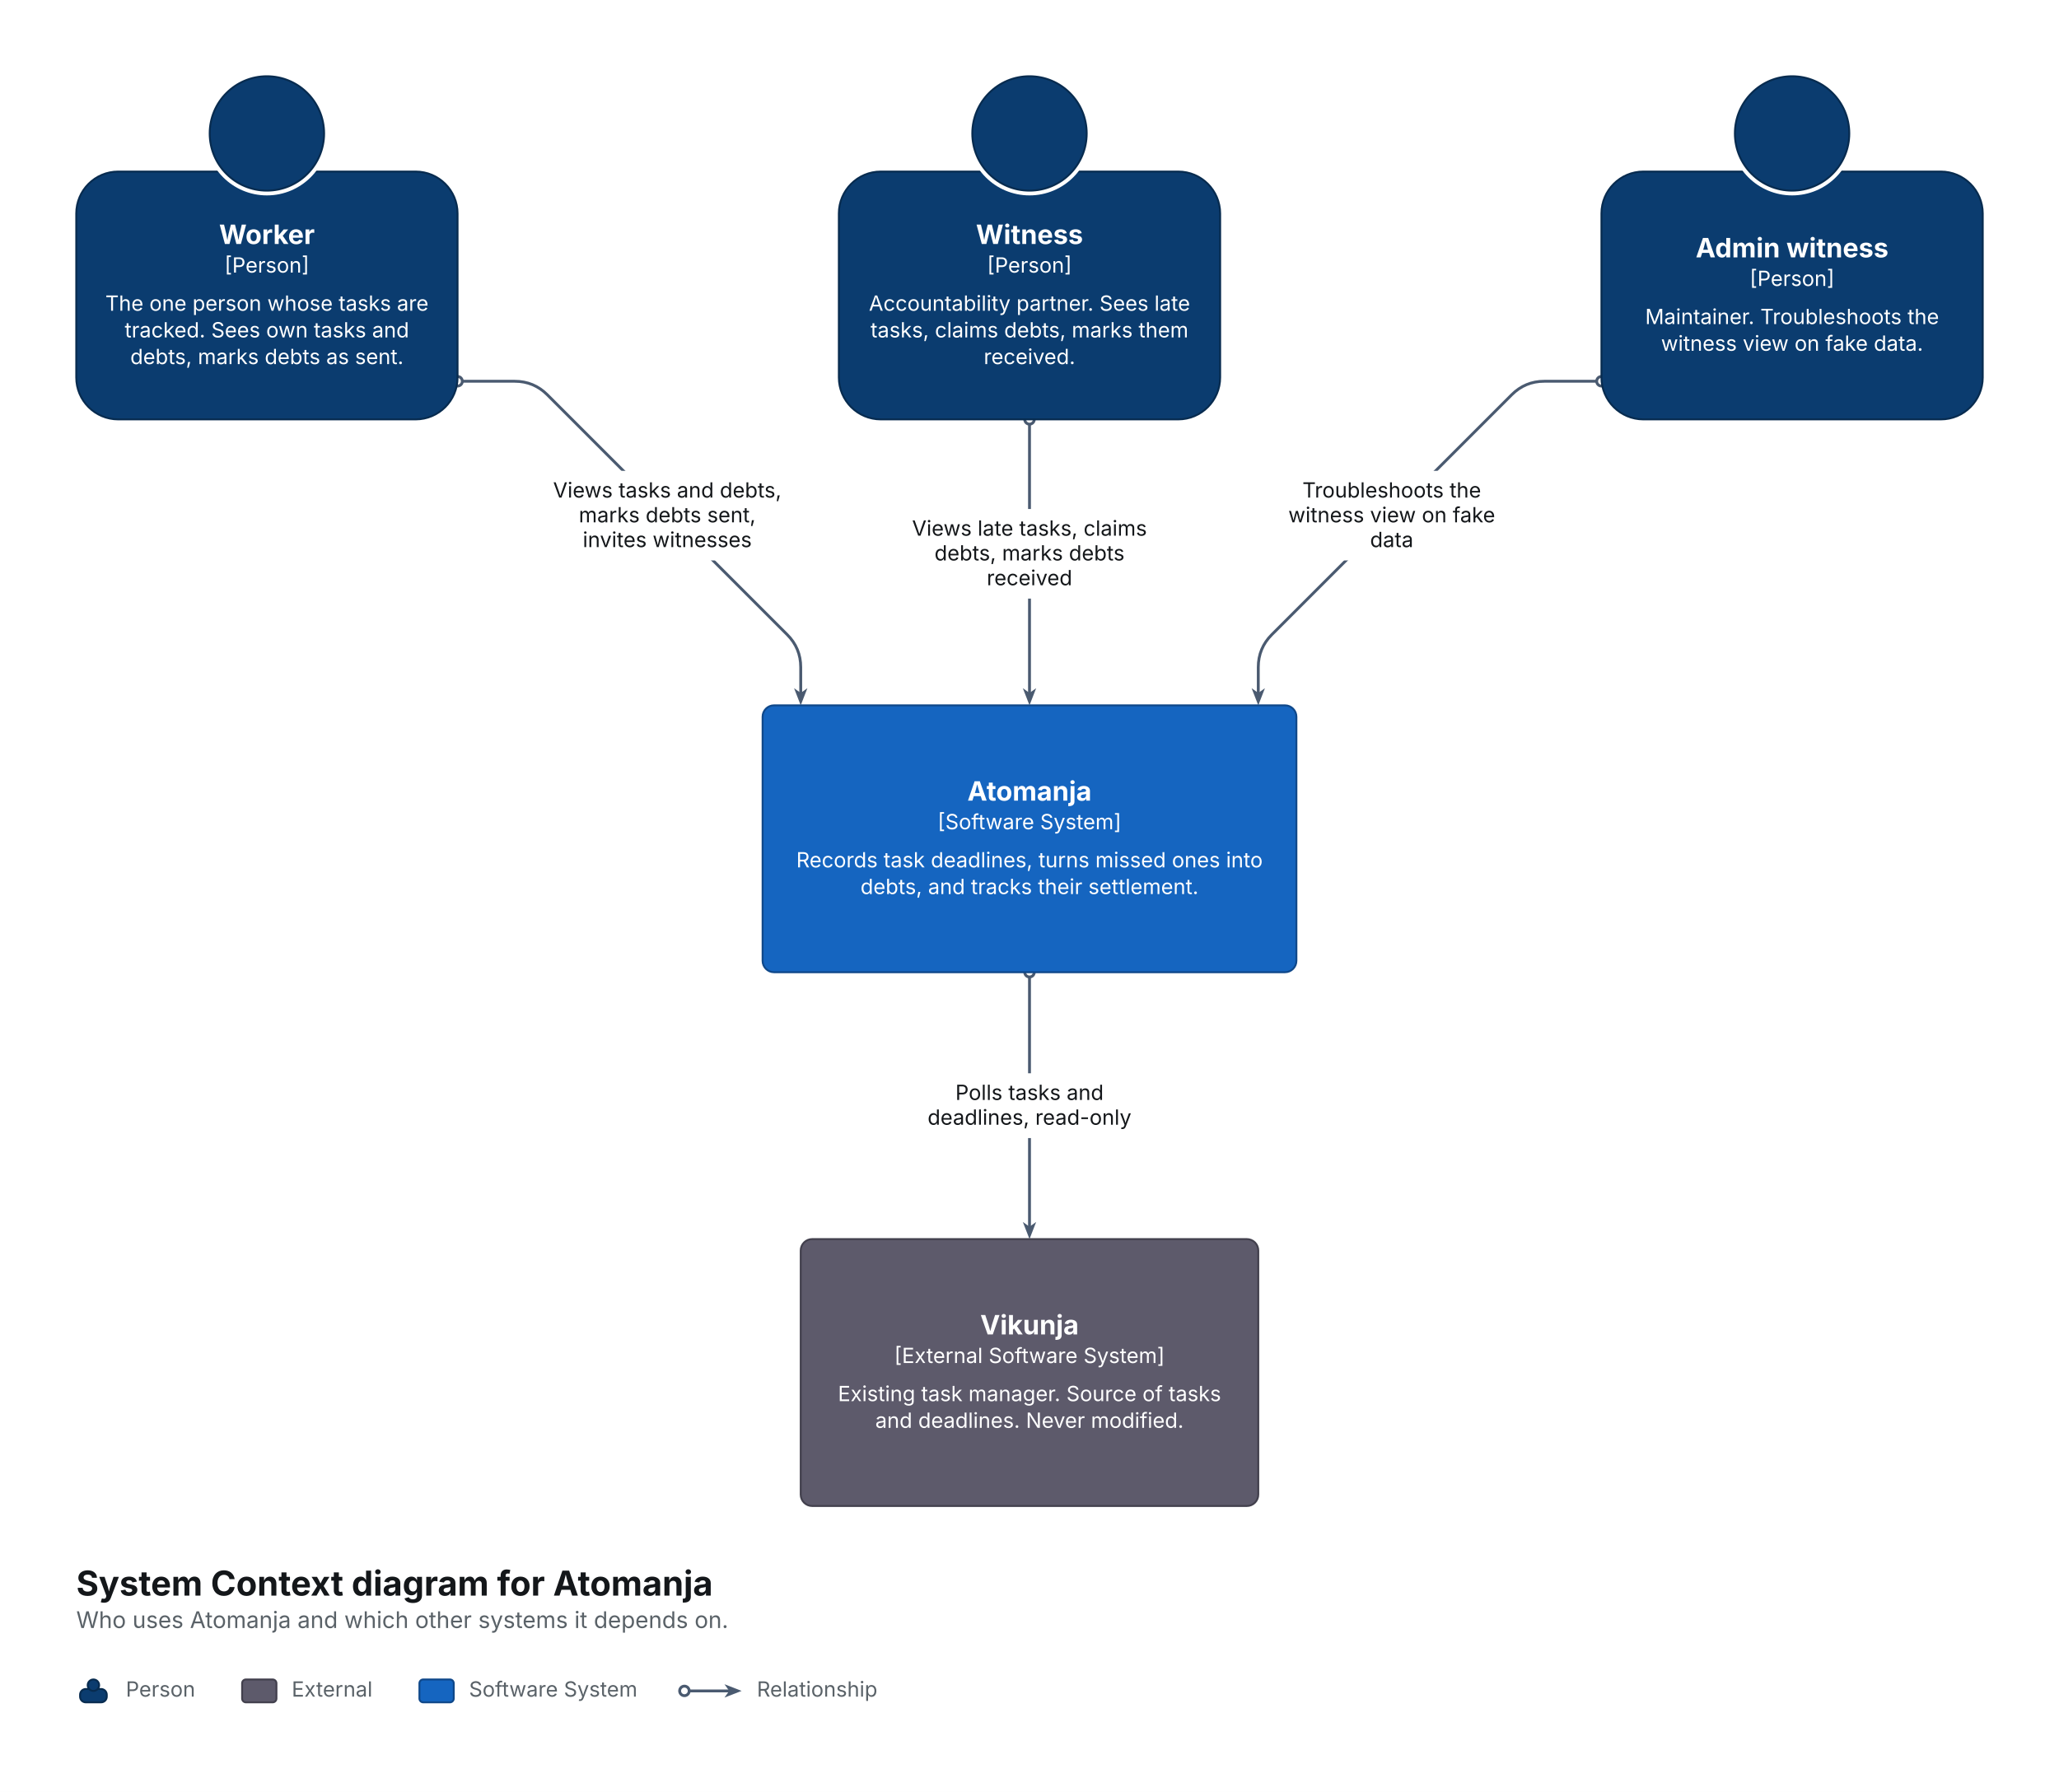
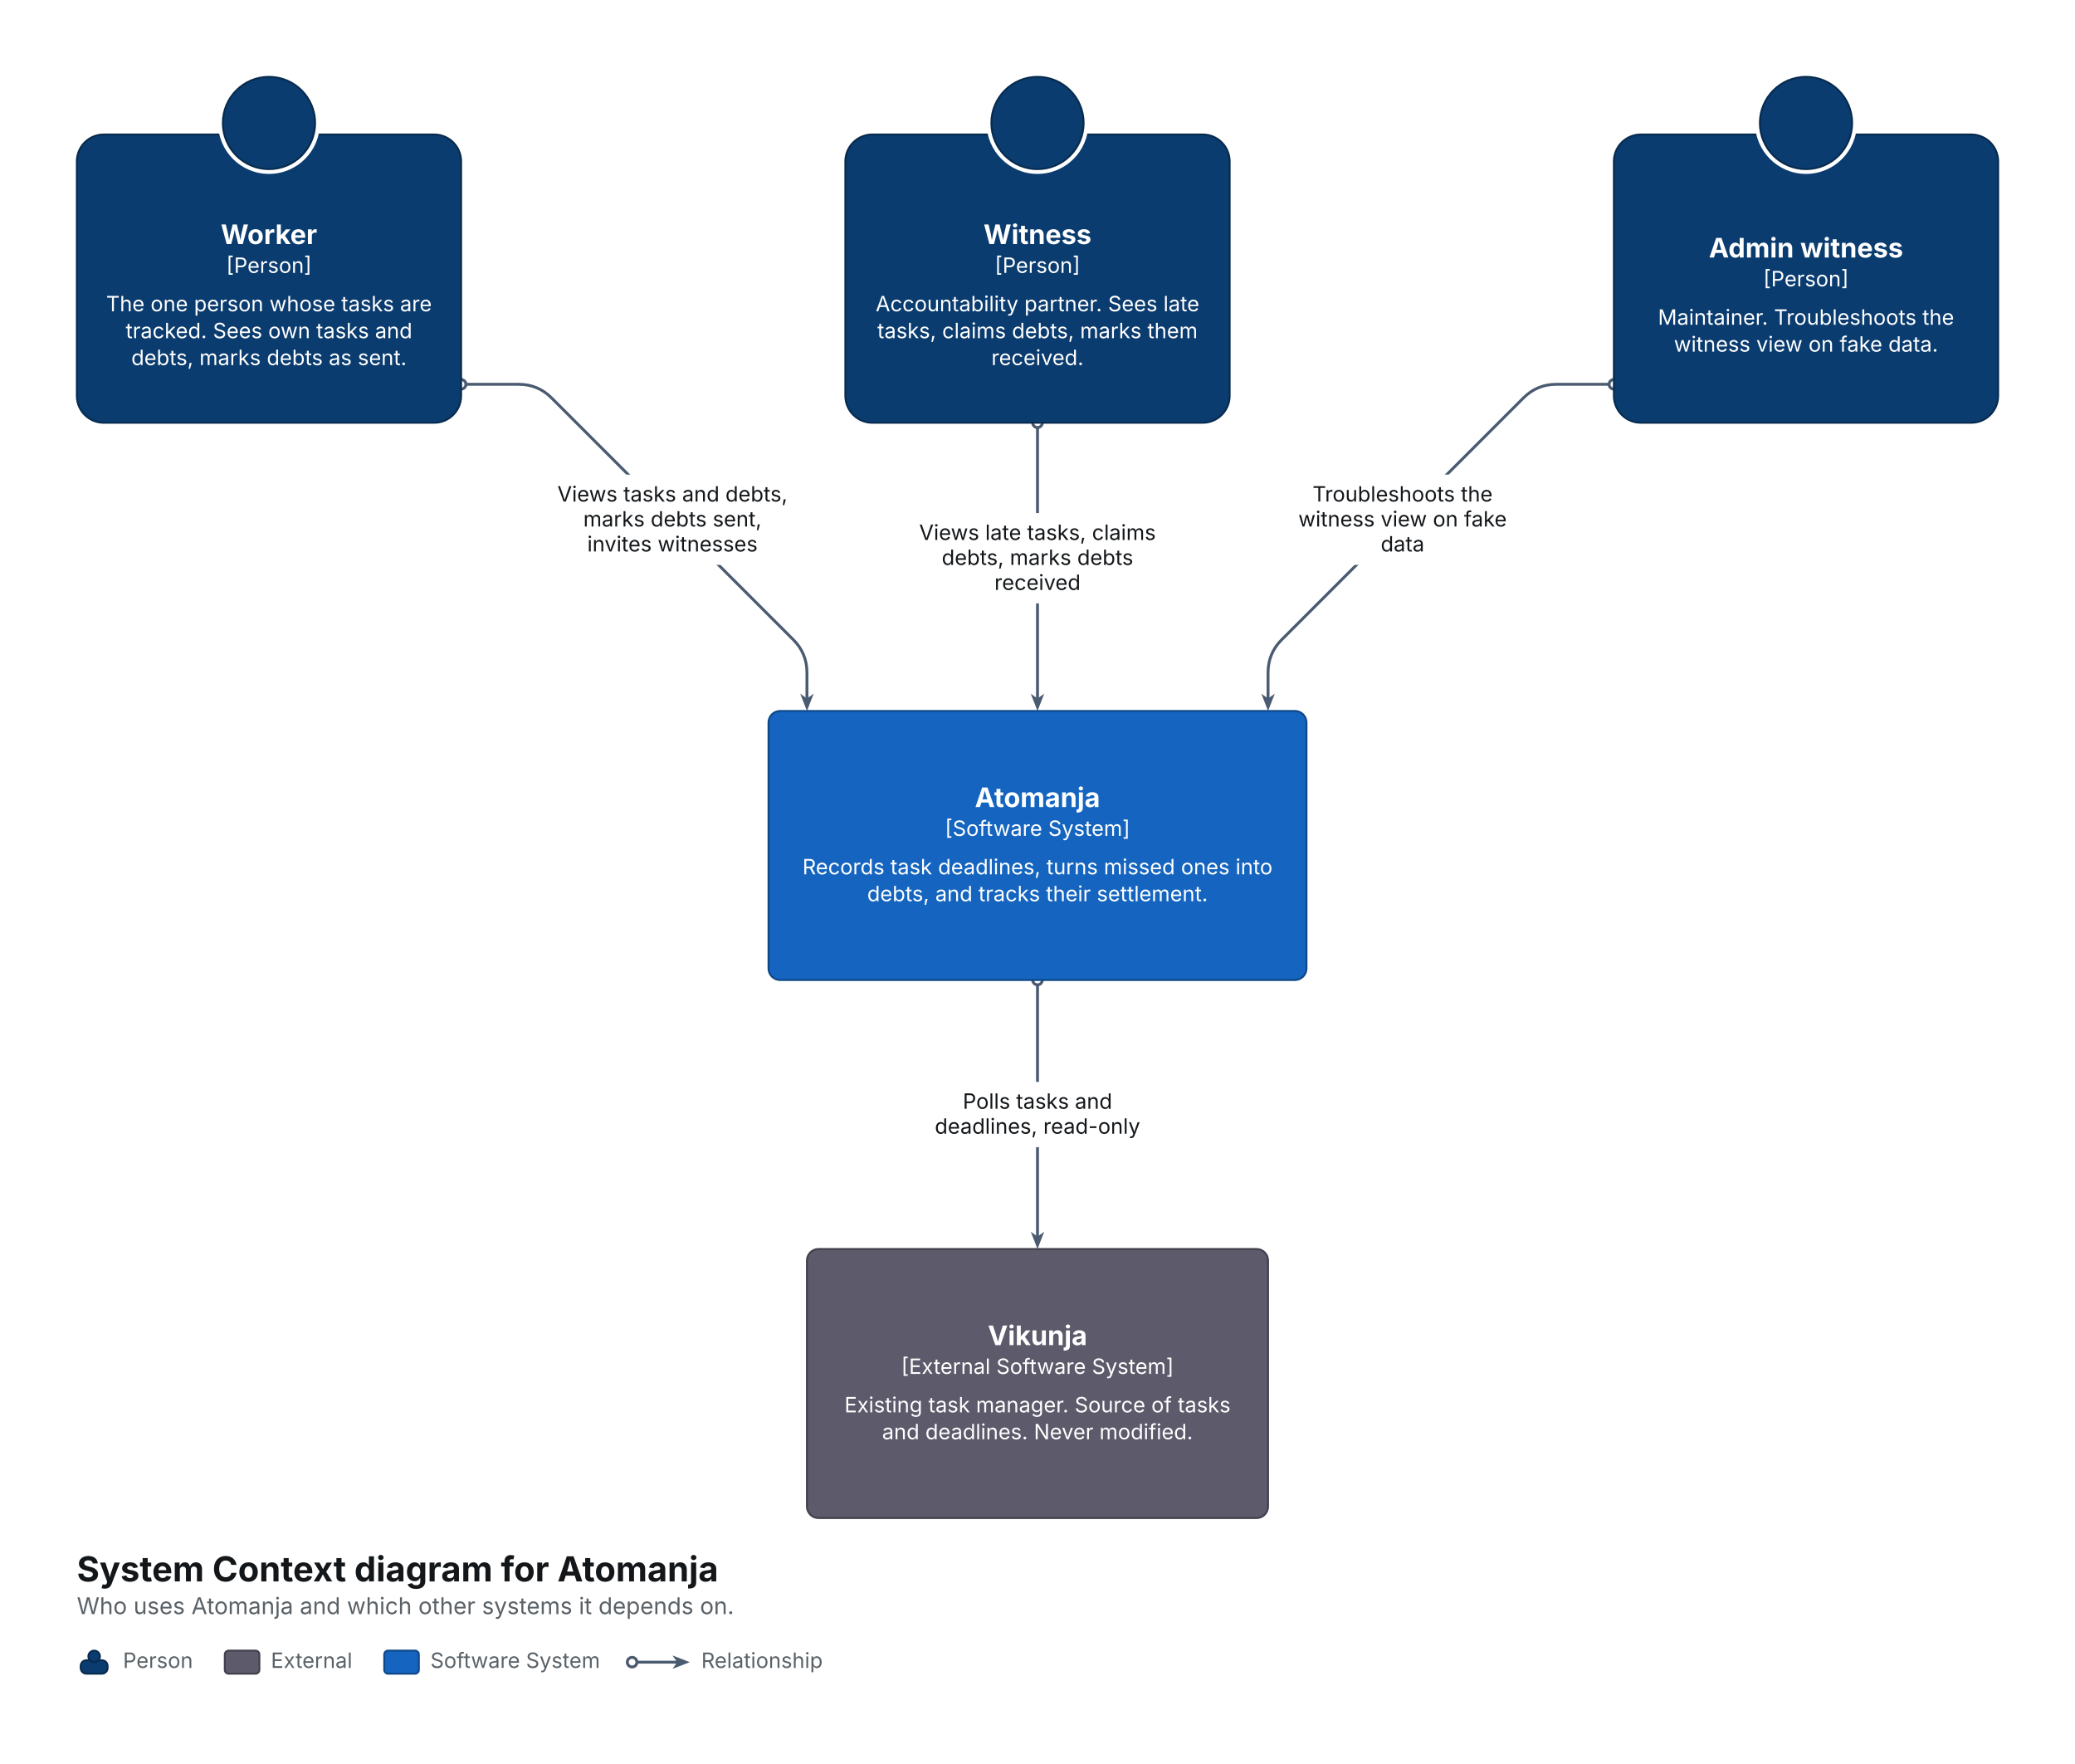
- <svg xmlns="http://www.w3.org/2000/svg" viewBox="80 40 1080 940" width="1080" height="940" xml:space="preserve">
-   <rect x="80" y="40" width="1080" height="940" fill="#ffffff" />
+ <svg xmlns="http://www.w3.org/2000/svg" viewBox="80 40 1080 918" width="1080" height="918" xml:space="preserve">
+   <rect x="80" y="40" width="1080" height="918" fill="#ffffff" />
  <g class="line">
    <path d="M320 240 L350 240 Q360 240 367.1 247.1 L492.9 372.9 Q500 380 500 390 L500 404" fill="none" stroke="#4a5a70" stroke-width="1.5" stroke-linejoin="round" />
    <path d="M500 410 L496.5 401 L500 403.5 L503.5 401 Z" fill="#4a5a70" />
    <circle cx="320" cy="240" r="2.5" fill="#ffffff" stroke="#4a5a70" stroke-width="1.5" />
  </g>
  <g class="line">
    <path d="M620 260 L620 404" fill="none" stroke="#4a5a70" stroke-width="1.5" stroke-linejoin="round" />
    <path d="M620 410 L616.5 401 L620 403.5 L623.5 401 Z" fill="#4a5a70" />
    <circle cx="620" cy="260" r="2.5" fill="#ffffff" stroke="#4a5a70" stroke-width="1.5" />
  </g>
  <g class="line">
    <path d="M920 240 L890 240 Q880 240 872.9 247.1 L747.1 372.9 Q740 380 740 390 L740 404" fill="none" stroke="#4a5a70" stroke-width="1.5" stroke-linejoin="round" />
    <path d="M740 410 L736.5 401 L740 403.5 L743.5 401 Z" fill="#4a5a70" />
    <circle cx="920" cy="240" r="2.5" fill="#ffffff" stroke="#4a5a70" stroke-width="1.5" />
  </g>
  <g class="line">
    <path d="M620 550 L620 684" fill="none" stroke="#4a5a70" stroke-width="1.5" stroke-linejoin="round" />
    <path d="M620 690 L616.5 681 L620 683.5 L623.5 681 Z" fill="#4a5a70" />
    <circle cx="620" cy="550" r="2.5" fill="#ffffff" stroke="#4a5a70" stroke-width="1.5" />
  </g>
  <g class="box">
-     <rect x="120" y="130" width="200" height="130" rx="22" fill="#0b3c6f" stroke="#072b4f" stroke-width="1" />
-     <circle cx="220" cy="110" r="32.5" fill="#ffffff" />
-     <circle cx="220" cy="110" r="30" fill="#0b3c6f" stroke="#072b4f" stroke-width="1" />
-     <text x="220" y="168" font-family="Inter, sans-serif" font-size="14" font-weight="bold" fill="#ffffff" text-anchor="middle">Worker</text>
-     <text x="220" y="183" font-family="Inter, sans-serif" font-size="11" fill="#ffffff" text-anchor="middle">[Person]</text>
-     <text x="220" y="203" font-family="Inter, sans-serif" font-size="11" fill="#ffffff" text-anchor="middle">The one person whose tasks are</text>
-     <text x="220" y="217" font-family="Inter, sans-serif" font-size="11" fill="#ffffff" text-anchor="middle">tracked. Sees own tasks and</text>
-     <text x="220" y="231" font-family="Inter, sans-serif" font-size="11" fill="#ffffff" text-anchor="middle">debts, marks debts as sent.</text>
+     <rect x="120" y="110" width="200" height="150" rx="14" fill="#0b3c6f" stroke="#072b4f" stroke-width="1" />
+     <circle cx="220" cy="104" r="26.5" fill="#ffffff" />
+     <circle cx="220" cy="104" r="24" fill="#0b3c6f" stroke="#072b4f" stroke-width="1" />
+     <text x="220" y="167" font-family="Inter, sans-serif" font-size="14" font-weight="bold" fill="#ffffff" text-anchor="middle">Worker</text>
+     <text x="220" y="182" font-family="Inter, sans-serif" font-size="11" fill="#ffffff" text-anchor="middle">[Person]</text>
+     <text x="220" y="202" font-family="Inter, sans-serif" font-size="11" fill="#ffffff" text-anchor="middle">The one person whose tasks are</text>
+     <text x="220" y="216" font-family="Inter, sans-serif" font-size="11" fill="#ffffff" text-anchor="middle">tracked. Sees own tasks and</text>
+     <text x="220" y="230" font-family="Inter, sans-serif" font-size="11" fill="#ffffff" text-anchor="middle">debts, marks debts as sent.</text>
  </g>
  <g class="box">
-     <rect x="520" y="130" width="200" height="130" rx="22" fill="#0b3c6f" stroke="#072b4f" stroke-width="1" />
-     <circle cx="620" cy="110" r="32.5" fill="#ffffff" />
-     <circle cx="620" cy="110" r="30" fill="#0b3c6f" stroke="#072b4f" stroke-width="1" />
-     <text x="620" y="168" font-family="Inter, sans-serif" font-size="14" font-weight="bold" fill="#ffffff" text-anchor="middle">Witness</text>
-     <text x="620" y="183" font-family="Inter, sans-serif" font-size="11" fill="#ffffff" text-anchor="middle">[Person]</text>
-     <text x="620" y="203" font-family="Inter, sans-serif" font-size="11" fill="#ffffff" text-anchor="middle">Accountability partner. Sees late</text>
-     <text x="620" y="217" font-family="Inter, sans-serif" font-size="11" fill="#ffffff" text-anchor="middle">tasks, claims debts, marks them</text>
-     <text x="620" y="231" font-family="Inter, sans-serif" font-size="11" fill="#ffffff" text-anchor="middle">received.</text>
+     <rect x="520" y="110" width="200" height="150" rx="14" fill="#0b3c6f" stroke="#072b4f" stroke-width="1" />
+     <circle cx="620" cy="104" r="26.5" fill="#ffffff" />
+     <circle cx="620" cy="104" r="24" fill="#0b3c6f" stroke="#072b4f" stroke-width="1" />
+     <text x="620" y="167" font-family="Inter, sans-serif" font-size="14" font-weight="bold" fill="#ffffff" text-anchor="middle">Witness</text>
+     <text x="620" y="182" font-family="Inter, sans-serif" font-size="11" fill="#ffffff" text-anchor="middle">[Person]</text>
+     <text x="620" y="202" font-family="Inter, sans-serif" font-size="11" fill="#ffffff" text-anchor="middle">Accountability partner. Sees late</text>
+     <text x="620" y="216" font-family="Inter, sans-serif" font-size="11" fill="#ffffff" text-anchor="middle">tasks, claims debts, marks them</text>
+     <text x="620" y="230" font-family="Inter, sans-serif" font-size="11" fill="#ffffff" text-anchor="middle">received.</text>
  </g>
  <g class="box">
-     <rect x="920" y="130" width="200" height="130" rx="22" fill="#0b3c6f" stroke="#072b4f" stroke-width="1" />
-     <circle cx="1020" cy="110" r="32.5" fill="#ffffff" />
-     <circle cx="1020" cy="110" r="30" fill="#0b3c6f" stroke="#072b4f" stroke-width="1" />
-     <text x="1020" y="175" font-family="Inter, sans-serif" font-size="14" font-weight="bold" fill="#ffffff" text-anchor="middle">Admin witness</text>
-     <text x="1020" y="190" font-family="Inter, sans-serif" font-size="11" fill="#ffffff" text-anchor="middle">[Person]</text>
-     <text x="1020" y="210" font-family="Inter, sans-serif" font-size="11" fill="#ffffff" text-anchor="middle">Maintainer. Troubleshoots the</text>
-     <text x="1020" y="224" font-family="Inter, sans-serif" font-size="11" fill="#ffffff" text-anchor="middle">witness view on fake data.</text>
+     <rect x="920" y="110" width="200" height="150" rx="14" fill="#0b3c6f" stroke="#072b4f" stroke-width="1" />
+     <circle cx="1020" cy="104" r="26.5" fill="#ffffff" />
+     <circle cx="1020" cy="104" r="24" fill="#0b3c6f" stroke="#072b4f" stroke-width="1" />
+     <text x="1020" y="174" font-family="Inter, sans-serif" font-size="14" font-weight="bold" fill="#ffffff" text-anchor="middle">Admin witness</text>
+     <text x="1020" y="189" font-family="Inter, sans-serif" font-size="11" fill="#ffffff" text-anchor="middle">[Person]</text>
+     <text x="1020" y="209" font-family="Inter, sans-serif" font-size="11" fill="#ffffff" text-anchor="middle">Maintainer. Troubleshoots the</text>
+     <text x="1020" y="223" font-family="Inter, sans-serif" font-size="11" fill="#ffffff" text-anchor="middle">witness view on fake data.</text>
  </g>
  <g class="box">
    <rect x="500" y="690" width="240" height="140" rx="6" fill="#5d5a6b" stroke="#42404d" stroke-width="1" />
    <text x="620" y="740" font-family="Inter, sans-serif" font-size="14" font-weight="bold" fill="#ffffff" text-anchor="middle">Vikunja</text>
    <text x="620" y="755" font-family="Inter, sans-serif" font-size="11" fill="#ffffff" text-anchor="middle">[External Software System]</text>
    <text x="620" y="775" font-family="Inter, sans-serif" font-size="11" fill="#ffffff" text-anchor="middle">Existing task manager. Source of tasks</text>
    <text x="620" y="789" font-family="Inter, sans-serif" font-size="11" fill="#ffffff" text-anchor="middle">and deadlines. Never modified.</text>
  </g>
  <g class="box">
    <rect x="480" y="410" width="280" height="140" rx="6" fill="#1565c0" stroke="#0f488a" stroke-width="1" />
    <text x="620" y="460" font-family="Inter, sans-serif" font-size="14" font-weight="bold" fill="#ffffff" text-anchor="middle">Atomanja</text>
    <text x="620" y="475" font-family="Inter, sans-serif" font-size="11" fill="#ffffff" text-anchor="middle">[Software System]</text>
    <text x="620" y="495" font-family="Inter, sans-serif" font-size="11" fill="#ffffff" text-anchor="middle">Records task deadlines, turns missed ones into</text>
    <text x="620" y="509" font-family="Inter, sans-serif" font-size="11" fill="#ffffff" text-anchor="middle">debts, and tracks their settlement.</text>
  </g>
  <g class="label">
    <rect x="364" y="287" width="133" height="47" rx="3" fill="#ffffff" />
    <text x="430" y="301" font-family="Inter, sans-serif" font-size="11" fill="#14171a" text-anchor="middle">Views tasks and debts,</text>
    <text x="430" y="314" font-family="Inter, sans-serif" font-size="11" fill="#14171a" text-anchor="middle">marks debts sent,</text>
    <text x="430" y="327" font-family="Inter, sans-serif" font-size="11" fill="#14171a" text-anchor="middle">invites witnesses</text>
  </g>
  <g class="label">
    <rect x="552" y="307" width="136" height="47" rx="3" fill="#ffffff" />
    <text x="620" y="321" font-family="Inter, sans-serif" font-size="11" fill="#14171a" text-anchor="middle">Views late tasks, claims</text>
    <text x="620" y="334" font-family="Inter, sans-serif" font-size="11" fill="#14171a" text-anchor="middle">debts, marks debts</text>
    <text x="620" y="347" font-family="Inter, sans-serif" font-size="11" fill="#14171a" text-anchor="middle">received</text>
  </g>
  <g class="label">
    <rect x="749" y="287" width="122" height="47" rx="3" fill="#ffffff" />
    <text x="810" y="301" font-family="Inter, sans-serif" font-size="11" fill="#14171a" text-anchor="middle">Troubleshoots the</text>
    <text x="810" y="314" font-family="Inter, sans-serif" font-size="11" fill="#14171a" text-anchor="middle">witness view on fake</text>
    <text x="810" y="327" font-family="Inter, sans-serif" font-size="11" fill="#14171a" text-anchor="middle">data</text>
  </g>
  <g class="label">
    <rect x="561" y="603" width="119" height="34" rx="3" fill="#ffffff" />
    <text x="620" y="617" font-family="Inter, sans-serif" font-size="11" fill="#14171a" text-anchor="middle">Polls tasks and</text>
    <text x="620" y="630" font-family="Inter, sans-serif" font-size="11" fill="#14171a" text-anchor="middle">deadlines, read-only</text>
  </g>
  <g class="title">
-     <text x="120" y="877" font-family="Inter, sans-serif" font-size="18" font-weight="bold" fill="#14171a" text-anchor="start">System Context diagram for Atomanja</text>
+     <text x="120" y="863" font-family="Inter, sans-serif" font-size="18" font-weight="bold" fill="#14171a" text-anchor="start">System Context diagram for Atomanja</text>
  </g>
  <g class="subtitle">
-     <text x="120" y="894" font-family="Inter, sans-serif" font-size="12" fill="#5a6268" text-anchor="start">Who uses Atomanja and which other systems it depends on.</text>
+     <text x="120" y="880" font-family="Inter, sans-serif" font-size="12" fill="#5a6268" text-anchor="start">Who uses Atomanja and which other systems it depends on.</text>
  </g>
  <g class="key">
-     <rect x="122" y="926" width="14" height="7" rx="3" fill="#0b3c6f" stroke="#072b4f" stroke-width="1" />
-     <circle cx="129" cy="924" r="3" fill="#0b3c6f" stroke="#072b4f" stroke-width="1" />
-     <text x="146" y="930" font-family="Inter, sans-serif" font-size="11" fill="#5a6268" text-anchor="start">Person</text>
+     <rect x="122" y="904" width="14" height="7" rx="3" fill="#0b3c6f" stroke="#072b4f" stroke-width="1" />
+     <circle cx="129" cy="902" r="3" fill="#0b3c6f" stroke="#072b4f" stroke-width="1" />
+     <text x="144" y="908" font-family="Inter, sans-serif" font-size="11" fill="#5a6268" text-anchor="start">Person</text>
  </g>
  <g class="key">
-     <rect x="207" y="921" width="18" height="12" rx="2" fill="#5d5a6b" stroke="#42404d" stroke-width="1" />
-     <text x="233" y="930" font-family="Inter, sans-serif" font-size="11" fill="#5a6268" text-anchor="start">External</text>
+     <rect x="197" y="899" width="18" height="12" rx="2" fill="#5d5a6b" stroke="#42404d" stroke-width="1" />
+     <text x="221" y="908" font-family="Inter, sans-serif" font-size="11" fill="#5a6268" text-anchor="start">External</text>
  </g>
  <g class="key">
-     <rect x="300" y="921" width="18" height="12" rx="2" fill="#1565c0" stroke="#0f488a" stroke-width="1" />
-     <text x="326" y="930" font-family="Inter, sans-serif" font-size="11" fill="#5a6268" text-anchor="start">Software System</text>
+     <rect x="280" y="899" width="18" height="12" rx="2" fill="#1565c0" stroke="#0f488a" stroke-width="1" />
+     <text x="304" y="908" font-family="Inter, sans-serif" font-size="11" fill="#5a6268" text-anchor="start">Software System</text>
  </g>
  <g class="key">
-     <path d="M439 927 L463 927" fill="none" stroke="#4a5a70" stroke-width="1.5" stroke-linejoin="round" />
-     <path d="M469 927 L460 930.5 L462.5 927 L460 923.5 Z" fill="#4a5a70" />
-     <circle cx="439" cy="927" r="2.5" fill="#ffffff" stroke="#4a5a70" stroke-width="1.5" />
-     <text x="477" y="930" font-family="Inter, sans-serif" font-size="11" fill="#5a6268" text-anchor="start">Relationship</text>
+     <path d="M409 905 L433 905" fill="none" stroke="#4a5a70" stroke-width="1.5" stroke-linejoin="round" />
+     <path d="M439 905 L430 908.5 L432.5 905 L430 901.5 Z" fill="#4a5a70" />
+     <circle cx="409" cy="905" r="2.5" fill="#ffffff" stroke="#4a5a70" stroke-width="1.5" />
+     <text x="445" y="908" font-family="Inter, sans-serif" font-size="11" fill="#5a6268" text-anchor="start">Relationship</text>
  </g>
</svg>
